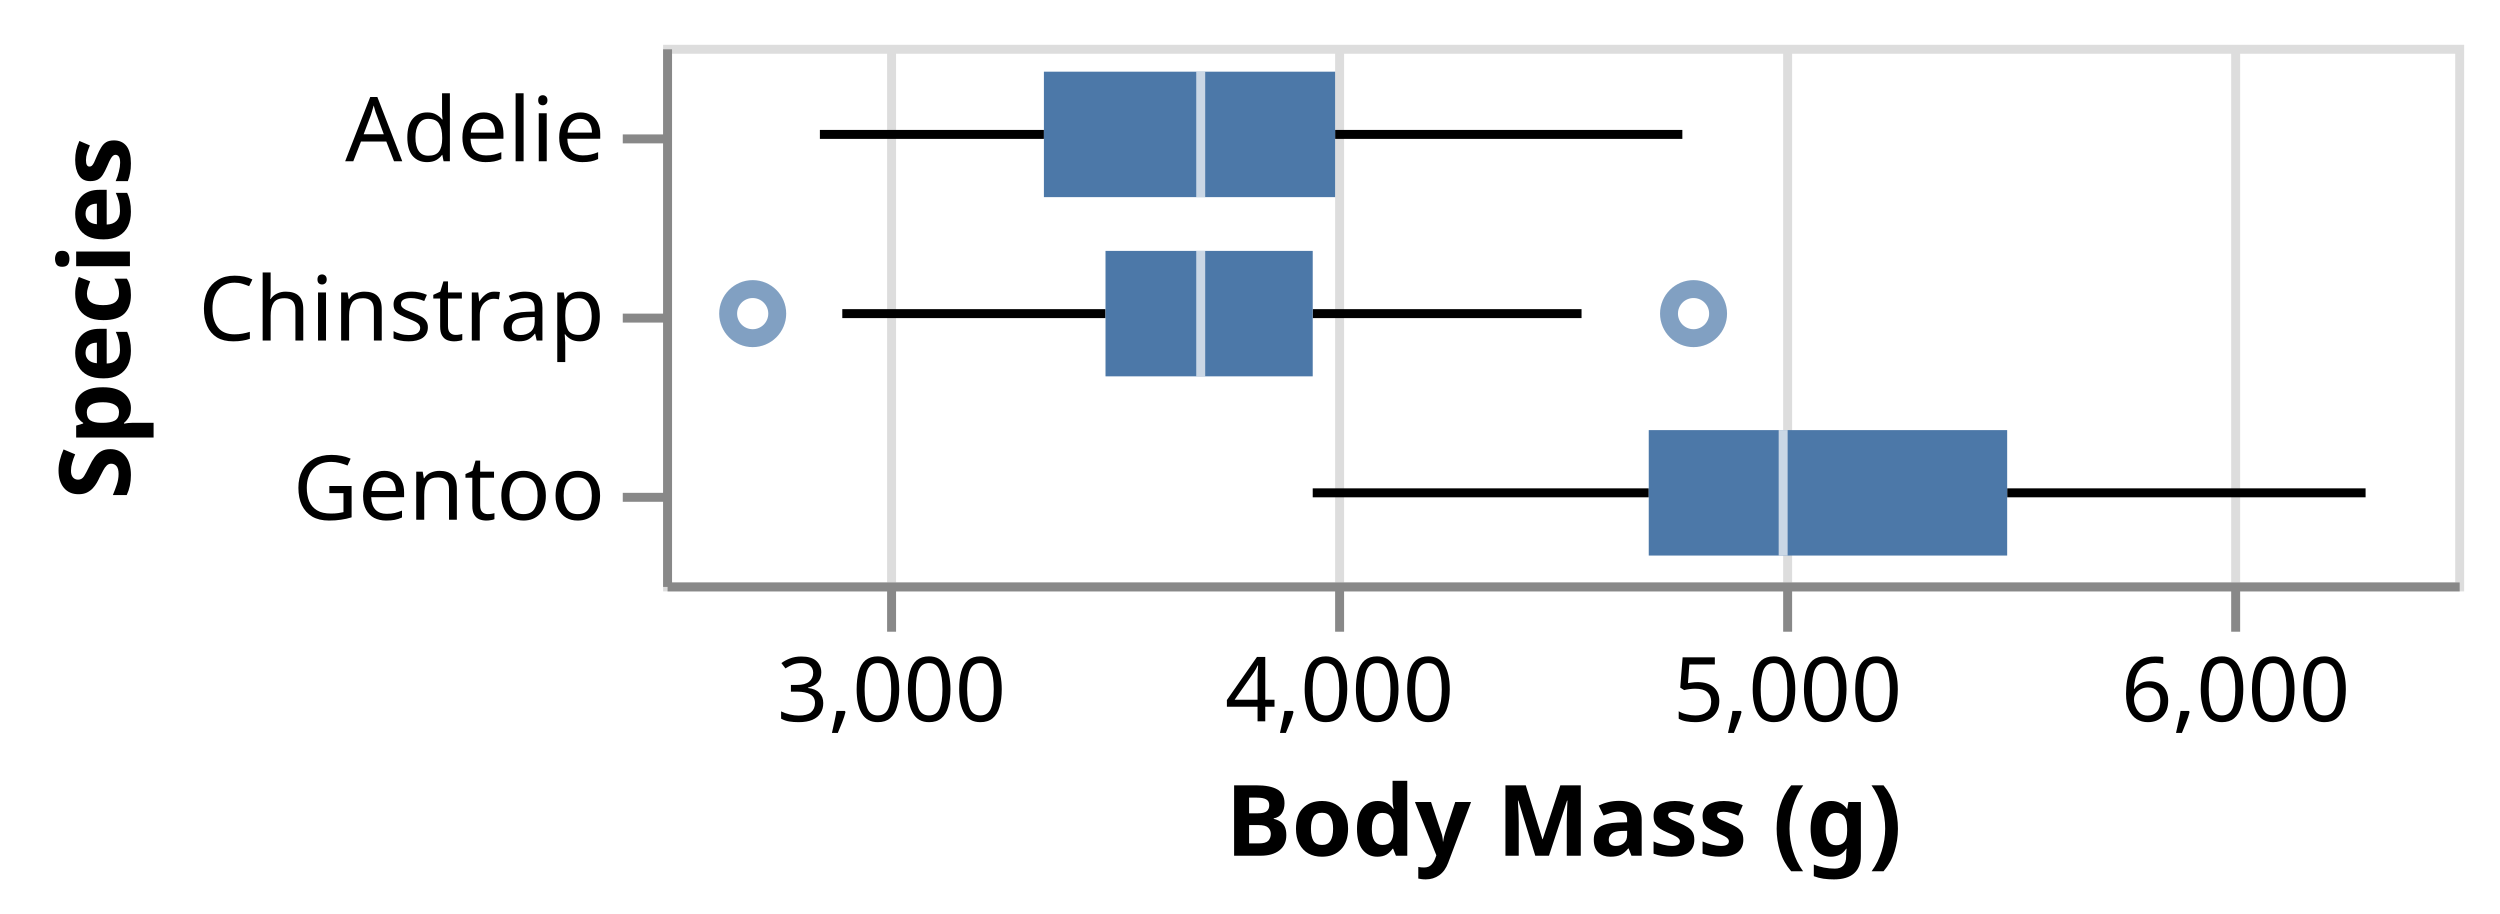
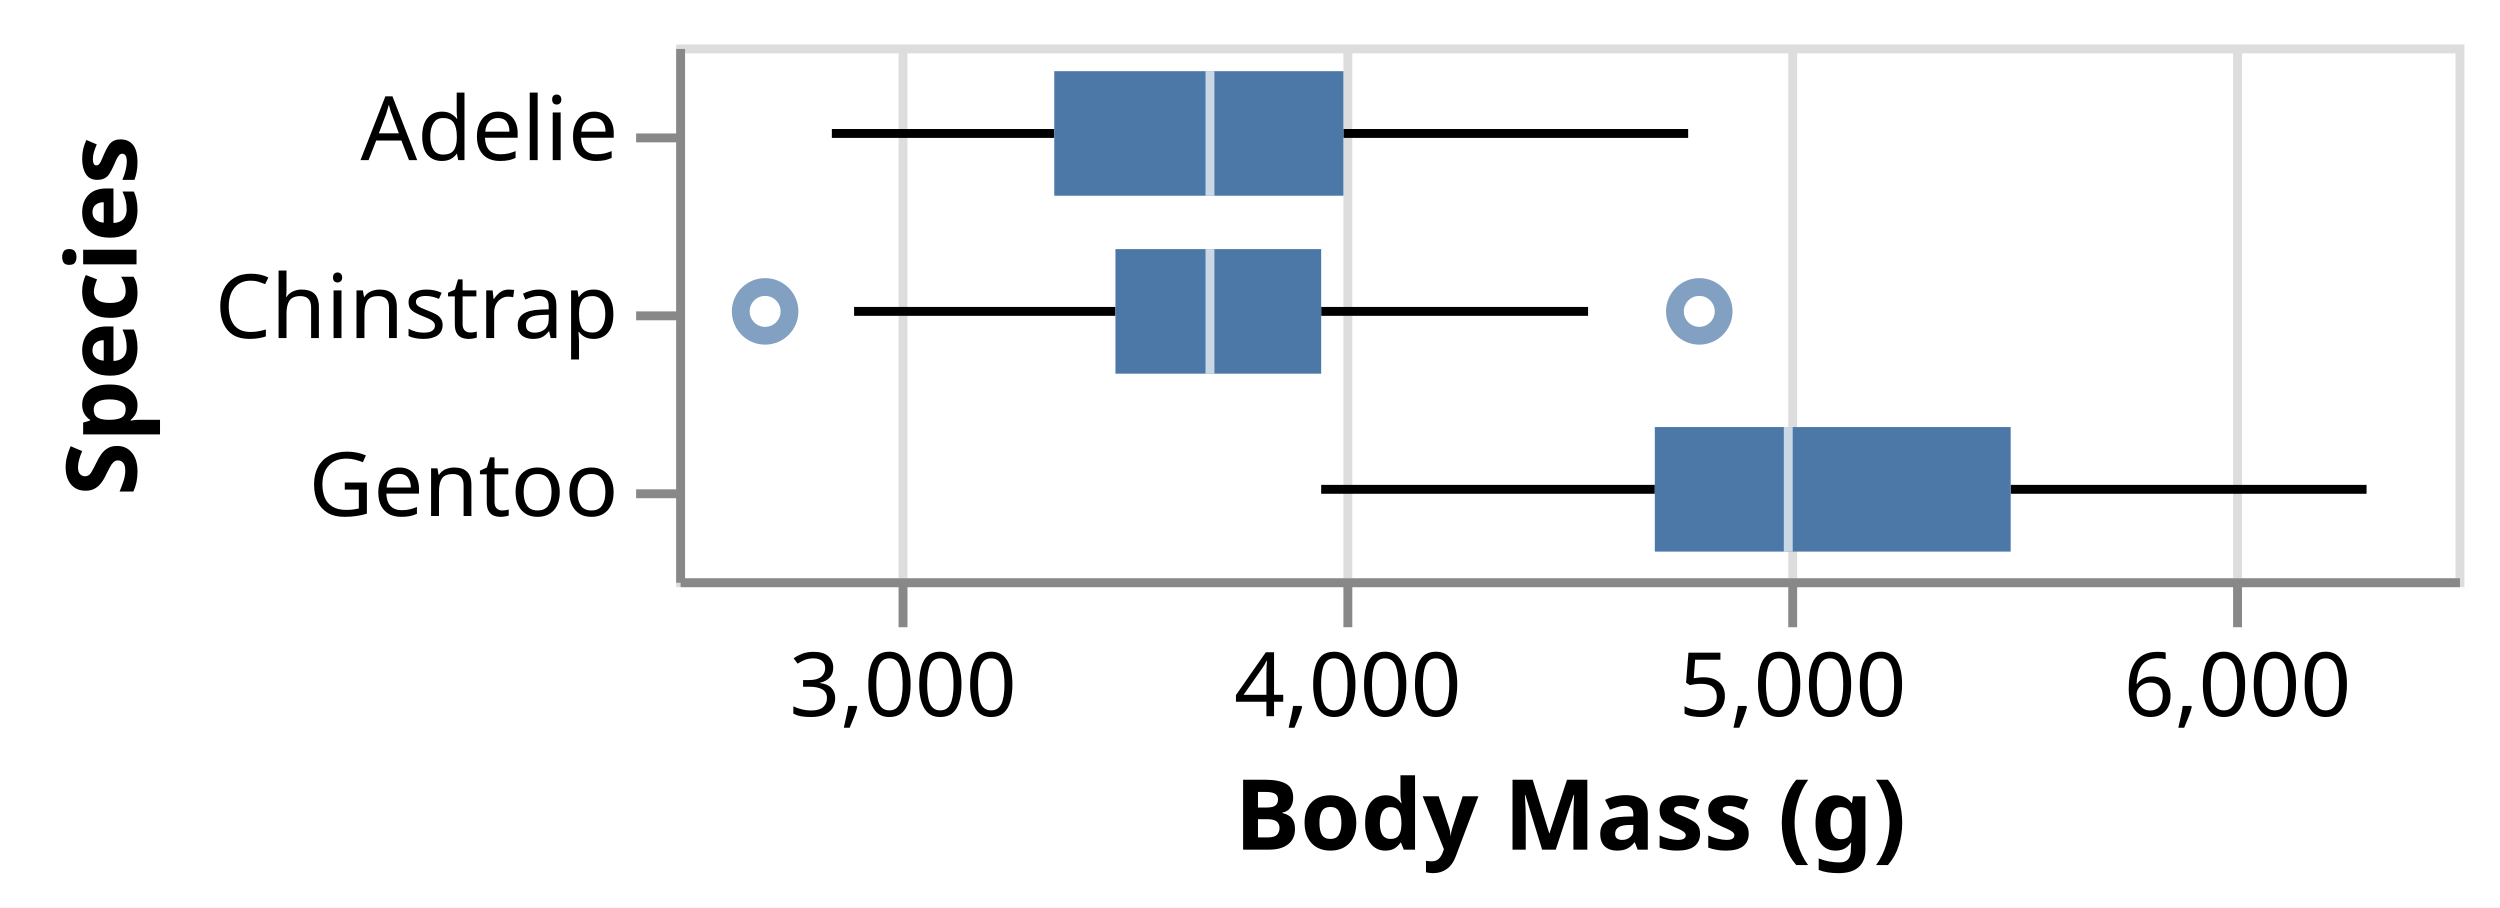
- <svg xmlns="http://www.w3.org/2000/svg" version="1.1" class="marks" width="279" height="102" viewBox="0 0 279 102">
-   <rect width="279" height="102" fill="white" />
-   <g fill="none" stroke-miterlimit="10" transform="translate(74,5)">
+ <svg xmlns="http://www.w3.org/2000/svg" version="1.1" class="marks" width="281" height="102" viewBox="0 0 281 102">
+   <rect width="281" height="102" fill="white" />
+   <g fill="none" stroke-miterlimit="10" transform="translate(76,5)">
    <g class="mark-group role-frame root" role="graphics-object" aria-roledescription="group mark container">
      <g transform="translate(0,0)">
        <path class="background" aria-hidden="true" d="M0.5,0.5h200v60h-200Z" stroke="#ddd" />
        <g>
          <g class="mark-group role-axis" aria-hidden="true">
            <g transform="translate(0.5,60.5)">
              <path class="background" aria-hidden="true" d="M0,0h0v0h0Z" pointer-events="none" />
              <g>
                <g class="mark-rule role-axis-grid" pointer-events="none">
                  <line transform="translate(25,0)" x2="0" y2="-60" stroke="#ddd" stroke-width="1" opacity="1" />
                  <line transform="translate(75,0)" x2="0" y2="-60" stroke="#ddd" stroke-width="1" opacity="1" />
                  <line transform="translate(125,0)" x2="0" y2="-60" stroke="#ddd" stroke-width="1" opacity="1" />
                  <line transform="translate(175,0)" x2="0" y2="-60" stroke="#ddd" stroke-width="1" opacity="1" />
                </g>
              </g>
              <path class="foreground" aria-hidden="true" d="" pointer-events="none" display="none" />
            </g>
          </g>
          <g class="mark-group role-axis" role="graphics-symbol" aria-roledescription="axis" aria-label="X-axis titled 'Body Mass (g)' for a linear scale with values from 2,500 to 6,500">
            <g transform="translate(0.5,60.5)">
              <path class="background" aria-hidden="true" d="M0,0h0v0h0Z" pointer-events="none" />
              <g>
                <g class="mark-rule role-axis-tick" pointer-events="none">
                  <line transform="translate(25,0)" x2="0" y2="5" stroke="#888" stroke-width="1" opacity="1" />
                  <line transform="translate(75,0)" x2="0" y2="5" stroke="#888" stroke-width="1" opacity="1" />
                  <line transform="translate(125,0)" x2="0" y2="5" stroke="#888" stroke-width="1" opacity="1" />
                  <line transform="translate(175,0)" x2="0" y2="5" stroke="#888" stroke-width="1" opacity="1" />
                </g>
                <g class="mark-text role-axis-label" pointer-events="none">
                  <text text-anchor="middle" transform="translate(25,15)" font-family="sans-serif" font-size="10px" fill="#000" opacity="1">3,000</text>
                  <text text-anchor="middle" transform="translate(75,15)" font-family="sans-serif" font-size="10px" fill="#000" opacity="1">4,000</text>
                  <text text-anchor="middle" transform="translate(125,15)" font-family="sans-serif" font-size="10px" fill="#000" opacity="1">5,000</text>
                  <text text-anchor="middle" transform="translate(175,15)" font-family="sans-serif" font-size="10px" fill="#000" opacity="1">6,000</text>
                </g>
                <g class="mark-rule role-axis-domain" pointer-events="none">
                  <line transform="translate(0,0)" x2="200" y2="0" stroke="#888" stroke-width="1" opacity="1" />
                </g>
                <g class="mark-text role-axis-title" pointer-events="none">
                  <text text-anchor="middle" transform="translate(100,30)" font-family="sans-serif" font-size="11px" font-weight="bold" fill="#000" opacity="1">Body Mass (g)</text>
                </g>
              </g>
              <path class="foreground" aria-hidden="true" d="" pointer-events="none" display="none" />
            </g>
          </g>
          <g class="mark-group role-axis" role="graphics-symbol" aria-roledescription="axis" aria-label="Y-axis titled 'Species' for a discrete scale with 3 values: Adelie, Chinstrap, Gentoo">
            <g transform="translate(0.5,0.5)">
              <path class="background" aria-hidden="true" d="M0,0h0v0h0Z" pointer-events="none" />
              <g>
                <g class="mark-rule role-axis-tick" pointer-events="none">
                  <line transform="translate(0,10)" x2="-5" y2="0" stroke="#888" stroke-width="1" opacity="1" />
                  <line transform="translate(0,30)" x2="-5" y2="0" stroke="#888" stroke-width="1" opacity="1" />
                  <line transform="translate(0,50)" x2="-5" y2="0" stroke="#888" stroke-width="1" opacity="1" />
                </g>
                <g class="mark-text role-axis-label" pointer-events="none">
                  <text text-anchor="end" transform="translate(-7,12.5)" font-family="sans-serif" font-size="10px" fill="#000" opacity="1">Adelie</text>
                  <text text-anchor="end" transform="translate(-7,32.5)" font-family="sans-serif" font-size="10px" fill="#000" opacity="1">Chinstrap</text>
                  <text text-anchor="end" transform="translate(-7,52.5)" font-family="sans-serif" font-size="10px" fill="#000" opacity="1">Gentoo</text>
                </g>
                <g class="mark-rule role-axis-domain" pointer-events="none">
                  <line transform="translate(0,0)" x2="0" y2="60" stroke="#888" stroke-width="1" opacity="1" />
                </g>
                <g class="mark-text role-axis-title" pointer-events="none">
-                   <text text-anchor="middle" transform="translate(-58,30) rotate(-90) translate(0,-2)" font-family="sans-serif" font-size="11px" font-weight="bold" fill="#000" opacity="1">Species</text>
+                   <text text-anchor="middle" transform="translate(-59.1543,30) rotate(-90) translate(0,-2)" font-family="sans-serif" font-size="11px" font-weight="bold" fill="#000" opacity="1">Species</text>
                </g>
              </g>
              <path class="foreground" aria-hidden="true" d="" pointer-events="none" display="none" />
            </g>
          </g>
          <g class="mark-symbol role-mark layer_0_layer_0_marks" role="graphics-object" aria-roledescription="symbol mark container">
            <path aria-label="Body Mass (g): 4800; Species: Chinstrap" role="graphics-symbol" aria-roledescription="point" transform="translate(115,30)" d="M2.739,0A2.739,2.739,0,1,1,-2.739,0A2.739,2.739,0,1,1,2.739,0" stroke="#4c78a8" stroke-width="2" opacity="0.7" />
            <path aria-label="Body Mass (g): 2700; Species: Chinstrap" role="graphics-symbol" aria-roledescription="point" transform="translate(10,30)" d="M2.739,0A2.739,2.739,0,1,1,-2.739,0A2.739,2.739,0,1,1,2.739,0" stroke="#4c78a8" stroke-width="2" opacity="0.7" />
          </g>
          <g class="mark-rule role-mark layer_0_layer_1_layer_0_marks" aria-hidden="true">
            <line transform="translate(17.5,10)" x2="25" y2="0" stroke="black" />
            <line transform="translate(20,30)" x2="29.375" y2="0" stroke="black" />
            <line transform="translate(72.5,50)" x2="37.5" y2="0" stroke="black" />
          </g>
          <g class="mark-rule role-mark layer_0_layer_1_layer_1_marks" aria-hidden="true">
            <line transform="translate(75,10)" x2="38.75" y2="0" stroke="black" />
            <line transform="translate(72.5,30)" x2="30" y2="0" stroke="black" />
            <line transform="translate(150,50)" x2="40" y2="0" stroke="black" />
          </g>
          <g class="mark-rect role-mark layer_1_layer_0_marks" role="graphics-object" aria-roledescription="rect mark container">
            <path aria-label="Body Mass (g): 3350; Species: Adelie; upper_box_Body Mass (g): 4000; Mean of Body Mass (g): 3700.66225166" role="graphics-symbol" aria-roledescription="box" d="M42.5,3h32.5v14h-32.5Z" fill="#4c78a8" />
            <path aria-label="Body Mass (g): 3487.5; Species: Chinstrap; upper_box_Body Mass (g): 3950; Mean of Body Mass (g): 3733.08823529" role="graphics-symbol" aria-roledescription="box" d="M49.375,23h23.125v14h-23.125Z" fill="#4c78a8" />
            <path aria-label="Body Mass (g): 4700; Species: Gentoo; upper_box_Body Mass (g): 5500; Mean of Body Mass (g): 5076.01626016" role="graphics-symbol" aria-roledescription="box" d="M110,43h40v14h-40Z" fill="#4c78a8" />
          </g>
          <g class="mark-rect role-mark layer_1_layer_1_marks" aria-hidden="true">
            <path d="M59.5,3h1v14h-1Z" fill="white" opacity="0.7" />
            <path d="M59.5,23h1v14h-1Z" fill="white" opacity="0.7" />
            <path d="M124.5,43h1v14h-1Z" fill="white" opacity="0.7" />
          </g>
        </g>
        <path class="foreground" aria-hidden="true" d="" display="none" />
      </g>
    </g>
  </g>
</svg>
